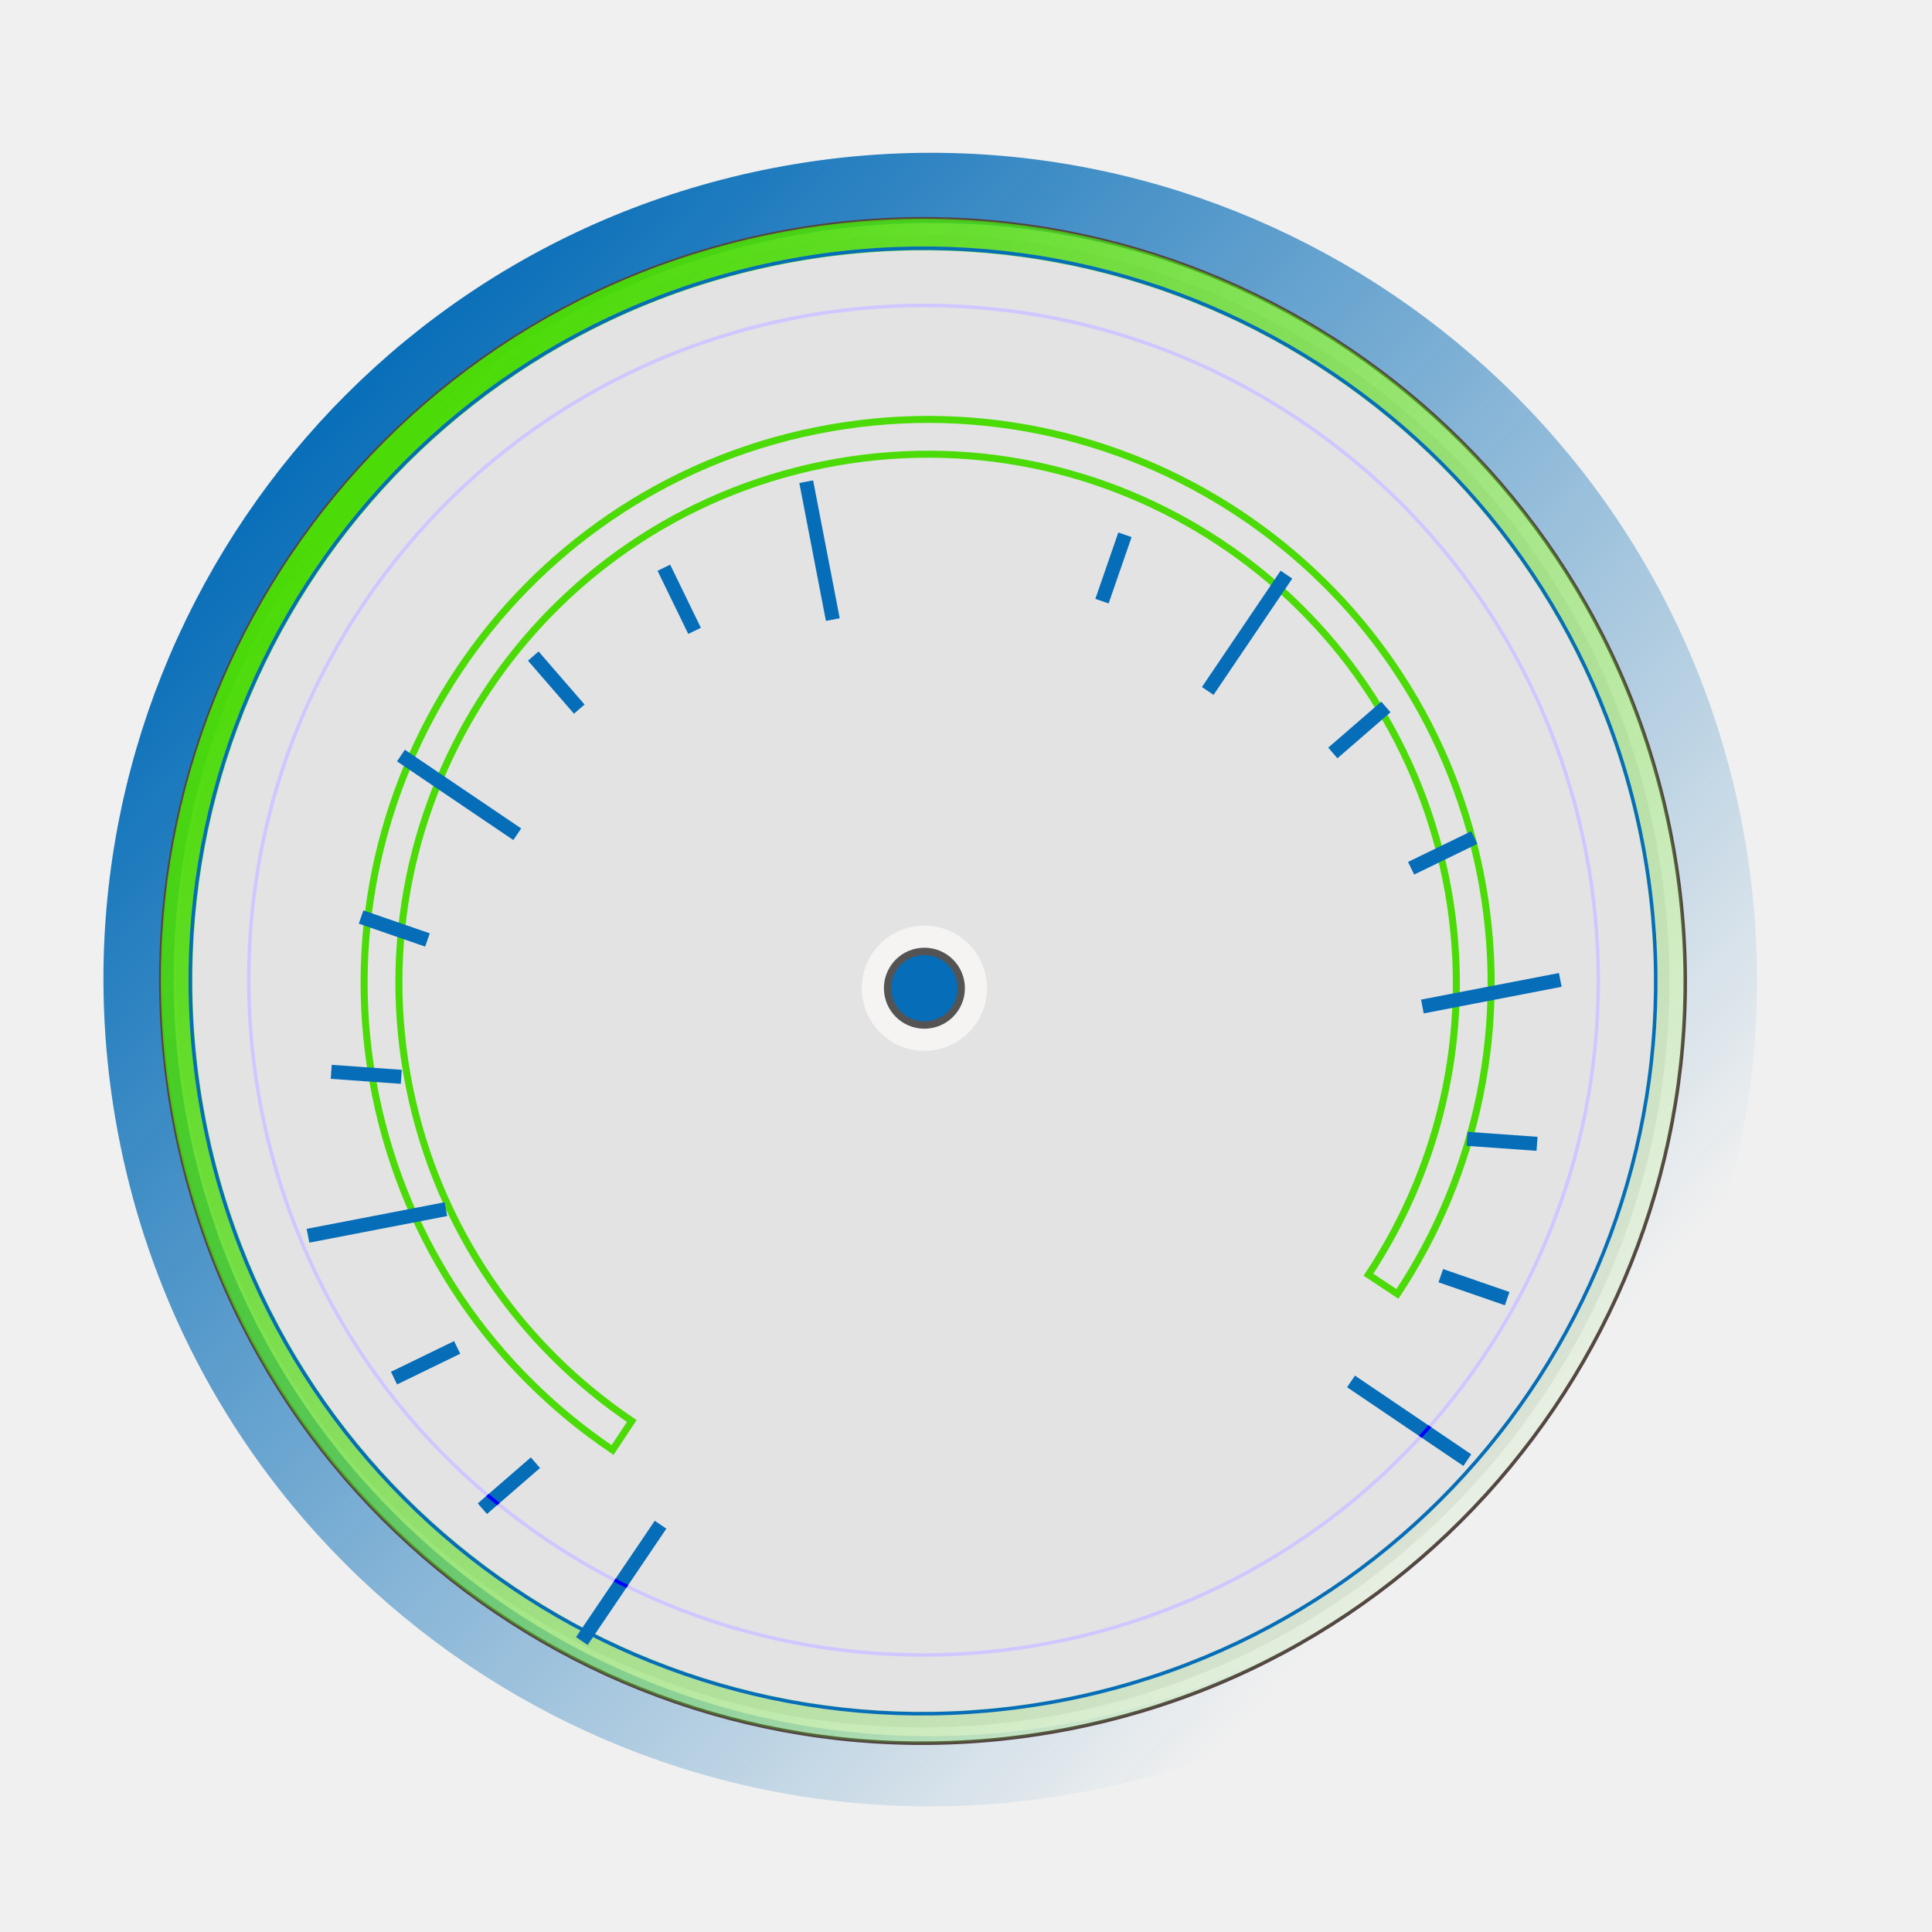
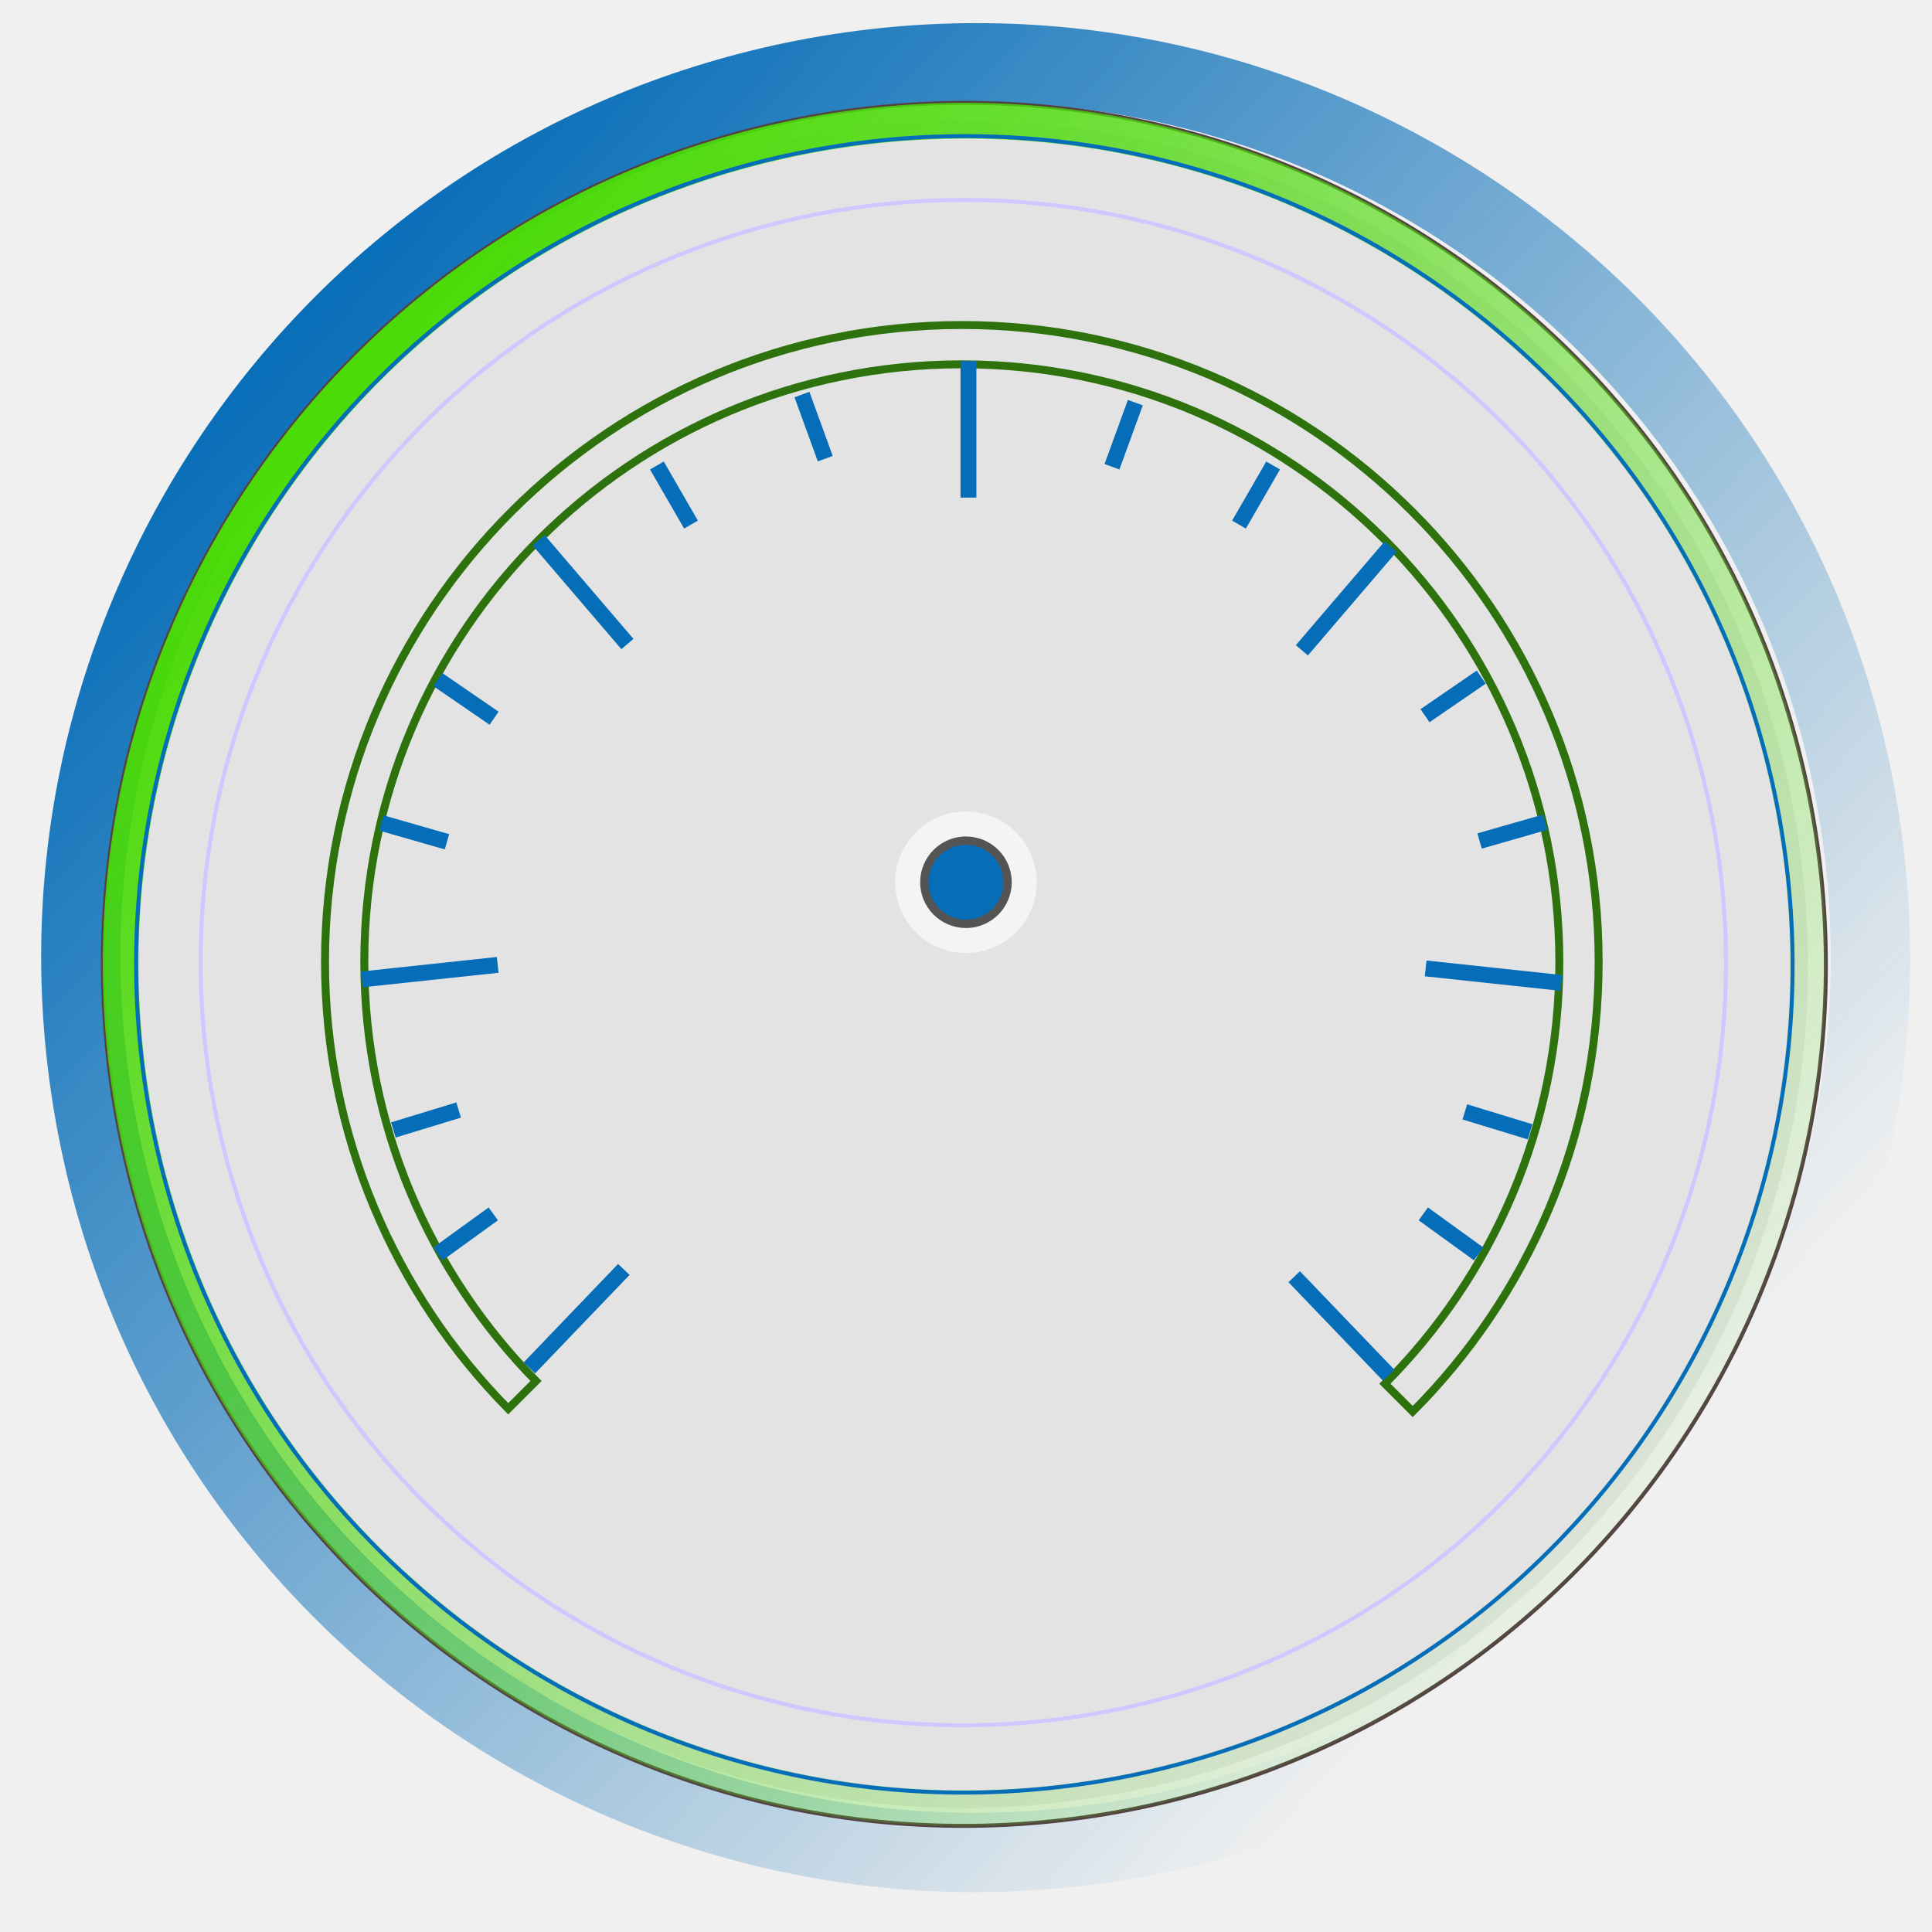
- <svg xmlns="http://www.w3.org/2000/svg" width="195" height="195" viewBox="0 0 144 157" fill="none">
-   <g clip-path="url(#clip0_6480_1097)">
-     <g filter="url(#filter0_b_6480_1097)">
-       <circle cx="69.094" cy="79.604" r="64.322" transform="rotate(-10.9169 69.0943 79.6043)" stroke="url(#paint0_linear_6480_1097)" stroke-width="5.707" />
+ <svg xmlns="http://www.w3.org/2000/svg" width="190" height="190" viewBox="0 0 107 107" fill="none">
+   <g clip-path="url(#clip0_6301_5025)">
+     <g filter="url(#filter0_b_6301_5025)">
+       <circle cx="54.036" cy="53.036" r="49.549" transform="rotate(-10.9169 54.0363 53.0361)" stroke="url(#paint0_linear_6301_5025)" stroke-width="4.396" />
    </g>
-     <circle cx="68.507" cy="79.718" r="61.929" transform="rotate(-10.9169 68.5069 79.7175)" stroke="#544343" stroke-width="0.285" />
-     <circle cx="68.507" cy="79.718" r="60.645" transform="rotate(-10.9169 68.5069 79.7175)" fill="#322F2F" fill-opacity="0.07" stroke="url(#paint1_linear_6480_1097)" stroke-width="2.568" />
-     <circle cx="68.507" cy="79.718" r="59.535" transform="rotate(-10.9169 68.5068 79.7175)" stroke="#066DB8" stroke-width="0.285" />
-     <path d="M26.775 88.383C22.076 65.128 37.12 42.467 60.375 37.768C83.63 33.07 106.291 48.113 110.99 71.369C113.335 82.975 110.762 94.434 104.705 103.585L107.06 105.148C113.517 95.394 116.26 83.181 113.76 70.809C108.753 46.024 84.601 29.991 59.815 34.998C35.03 40.006 18.997 64.157 24.004 88.943C26.484 101.216 33.657 111.342 43.278 117.832L44.841 115.477C35.823 109.388 29.1 99.891 26.775 88.383Z" stroke="#4BDB07" stroke-width="0.571" />
-     <line x1="47.178" y1="123.903" x2="40.782" y2="133.356" stroke="#066DB8" stroke-width="1.141" />
-     <line x1="29.735" y1="98.259" x2="18.528" y2="100.421" stroke="#066DB8" stroke-width="1.141" />
-     <line x1="35.534" y1="67.793" x2="26.081" y2="61.397" stroke="#066DB8" stroke-width="1.141" />
-     <line x1="61.177" y1="50.35" x2="59.016" y2="39.143" stroke="#066DB8" stroke-width="1.141" />
-     <line x1="91.644" y1="56.149" x2="98.04" y2="46.696" stroke="#066DB8" stroke-width="1.141" />
-     <line x1="109.086" y1="81.792" x2="120.293" y2="79.63" stroke="#066DB8" stroke-width="1.141" />
-     <line x1="103.288" y1="112.259" x2="112.74" y2="118.654" stroke="#066DB8" stroke-width="1.141" />
-     <line x1="37.011" y1="118.863" x2="32.699" y2="122.601" stroke="#066DB8" stroke-width="1.141" />
-     <line x1="30.651" y1="109.495" x2="25.519" y2="111.989" stroke="#066DB8" stroke-width="1.141" />
-     <line x1="26.11" y1="87.507" x2="20.418" y2="87.1" stroke="#066DB8" stroke-width="1.141" />
-     <line x1="28.237" y1="76.385" x2="22.844" y2="74.52" stroke="#066DB8" stroke-width="1.141" />
-     <line x1="40.574" y1="57.626" x2="36.836" y2="53.314" stroke="#066DB8" stroke-width="1.141" />
-     <line x1="49.942" y1="51.267" x2="47.447" y2="46.134" stroke="#066DB8" stroke-width="1.141" />
-     <line x1="83.051" y1="48.852" x2="84.917" y2="43.459" stroke="#066DB8" stroke-width="1.141" />
-     <line x1="101.81" y1="61.188" x2="106.123" y2="57.451" stroke="#066DB8" stroke-width="1.141" />
-     <line x1="108.17" y1="70.557" x2="113.303" y2="68.063" stroke="#066DB8" stroke-width="1.141" />
-     <line x1="112.712" y1="92.545" x2="118.404" y2="92.951" stroke="#066DB8" stroke-width="1.141" />
-     <line x1="110.584" y1="103.666" x2="115.977" y2="105.531" stroke="#066DB8" stroke-width="1.141" />
-     <circle cx="68.62" cy="80.305" r="5.086" transform="rotate(-10.9169 68.6202 80.3051)" fill="#F6F3F3" />
-     <circle cx="68.62" cy="80.305" r="3.291" transform="rotate(-10.9169 68.6201 80.3051)" fill="#555454" />
-     <circle cx="68.62" cy="80.305" r="2.693" transform="rotate(-10.9169 68.6202 80.305)" fill="#066DB8" />
+     <circle cx="53.408" cy="53.409" r="47.705" transform="rotate(-10.9169 53.4081 53.4089)" stroke="#544343" stroke-width="0.22" />
+     <circle cx="53.408" cy="53.409" r="46.716" transform="rotate(-10.9169 53.4081 53.4089)" fill="#322F2F" fill-opacity="0.07" stroke="url(#paint1_linear_6301_5025)" stroke-width="1.978" />
+     <circle cx="53.409" cy="53.409" r="45.862" transform="rotate(-10.9169 53.4087 53.4087)" stroke="#066DB8" stroke-width="0.22" />
+     <path d="M20.177 53.269C20.177 34.993 34.993 20.177 53.269 20.177C71.545 20.177 86.361 34.993 86.361 53.269C86.361 62.391 82.671 70.65 76.701 76.636L78.241 78.176C84.604 71.796 88.538 62.992 88.538 53.269C88.538 33.791 72.748 18 53.269 18C33.791 18 18 33.791 18 53.269C18 62.914 21.872 71.655 28.146 78.022L29.685 76.483C23.805 70.51 20.177 62.313 20.177 53.269Z" stroke="#2E720E" stroke-width="0.44" />
+     <circle cx="53.497" cy="48.861" r="3.918" transform="rotate(-10.9169 53.4971 48.8608)" fill="#F6F3F3" />
+     <circle cx="53.497" cy="48.862" r="2.535" transform="rotate(-10.9169 53.4966 48.8616)" fill="#555454" />
+     <circle cx="53.496" cy="48.862" r="2.074" transform="rotate(-10.9169 53.4958 48.8616)" fill="#066DB8" />
    <g style="mix-blend-mode:overlay">
-       <circle cx="68.549" cy="79.655" r="54.828" transform="rotate(124.083 68.5492 79.655)" stroke="#2400FF" stroke-width="0.285" />
+       <circle cx="53.35" cy="53.312" r="42.236" transform="rotate(124.083 53.3504 53.3121)" stroke="#2400FF" stroke-width="0.22" />
    </g>
  </g>
+   <line x1="86.473" y1="54.438" x2="78.957" y2="53.633" stroke="#066DB8" stroke-width="0.879" />
+   <line x1="27.563" y1="53.438" x2="20.047" y2="54.242" stroke="#066DB8" stroke-width="0.879" />
+   <line x1="53.637" y1="27.559" x2="53.637" y2="20" stroke="#066DB8" stroke-width="0.879" />
+   <line x1="76.91" y1="76.165" x2="71.678" y2="70.709" stroke="#066DB8" stroke-width="0.879" />
+   <line x1="34.549" y1="70.305" x2="29.317" y2="75.761" stroke="#066DB8" stroke-width="0.879" />
+   <line x1="61.585" y1="25.85" x2="62.878" y2="22.299" stroke="#066DB8" stroke-width="0.879" />
+   <line x1="44.414" y1="21.85" x2="45.706" y2="25.402" stroke="#066DB8" stroke-width="0.879" />
+   <line x1="81.943" y1="46.578" x2="85.576" y2="45.535" stroke="#066DB8" stroke-width="0.879" />
+   <line x1="21.121" y1="45.578" x2="24.754" y2="46.62" stroke="#066DB8" stroke-width="0.879" />
+   <line x1="78.921" y1="39.638" x2="82.037" y2="37.499" stroke="#066DB8" stroke-width="0.879" />
+   <line x1="24.248" y1="37.638" x2="27.364" y2="39.777" stroke="#066DB8" stroke-width="0.879" />
+   <line x1="81.126" y1="61.58" x2="84.741" y2="62.683" stroke="#066DB8" stroke-width="0.879" />
+   <line x1="21.786" y1="62.58" x2="25.401" y2="61.477" stroke="#066DB8" stroke-width="0.879" />
+   <line x1="81.888" y1="69.443" x2="78.826" y2="67.228" stroke="#066DB8" stroke-width="0.879" />
+   <line x1="27.32" y1="67.228" x2="24.258" y2="69.443" stroke="#066DB8" stroke-width="0.879" />
+   <line x1="72.102" y1="36.016" x2="77.016" y2="30.273" stroke="#066DB8" stroke-width="0.879" />
+   <line x1="68.619" y1="29.054" x2="70.509" y2="25.78" stroke="#066DB8" stroke-width="0.879" />
+   <line x1="36.381" y1="25.781" x2="38.27" y2="29.054" stroke="#066DB8" stroke-width="0.879" />
+   <line x1="29.834" y1="29.925" x2="34.748" y2="35.668" stroke="#066DB8" stroke-width="0.879" />
  <defs>
-     <filter id="filter0_b_6480_1097" x="-0.376" y="10.134" width="138.941" height="138.941" filterUnits="userSpaceOnUse" color-interpolation-filters="sRGB">
+     <filter id="filter0_b_6301_5025" x="0.521" y="-0.479" width="107.03" height="107.03" filterUnits="userSpaceOnUse" color-interpolation-filters="sRGB">
      <feFlood flood-opacity="0" result="BackgroundImageFix" />
-       <feGaussianBlur in="BackgroundImageFix" stdDeviation="1.141" />
-       <feComposite in2="SourceAlpha" operator="in" result="effect1_backgroundBlur_6480_1097" />
-       <feBlend mode="normal" in="SourceGraphic" in2="effect1_backgroundBlur_6480_1097" result="shape" />
+       <feGaussianBlur in="BackgroundImageFix" stdDeviation="0.879" />
+       <feComposite in2="SourceAlpha" operator="in" result="effect1_backgroundBlur_6301_5025" />
+       <feBlend mode="normal" in="SourceGraphic" in2="effect1_backgroundBlur_6301_5025" result="shape" />
    </filter>
-     <linearGradient id="paint0_linear_6480_1097" x1="22.723" y1="29.044" x2="98.712" y2="131.96" gradientUnits="userSpaceOnUse">
+     <linearGradient id="paint0_linear_6301_5025" x1="18.315" y1="14.088" x2="76.852" y2="93.367" gradientUnits="userSpaceOnUse">
      <stop stop-color="#066DB8" />
      <stop offset="1" stop-color="#066DB8" stop-opacity="0" />
    </linearGradient>
-     <linearGradient id="paint1_linear_6480_1097" x1="22.135" y1="38.133" x2="99.92" y2="141.646" gradientUnits="userSpaceOnUse">
+     <linearGradient id="paint1_linear_6301_5025" x1="17.687" y1="21.375" x2="77.606" y2="101.114" gradientUnits="userSpaceOnUse">
      <stop stop-color="#4BDB07" />
      <stop offset="1" stop-color="#4BDB07" stop-opacity="0" />
    </linearGradient>
-     <clipPath id="clip0_6480_1097">
-       <rect width="163" height="156.731" fill="white" transform="translate(-19)" />
+     <clipPath id="clip0_6301_5025">
+       <rect width="107" height="107" fill="white" />
    </clipPath>
  </defs>
</svg>
